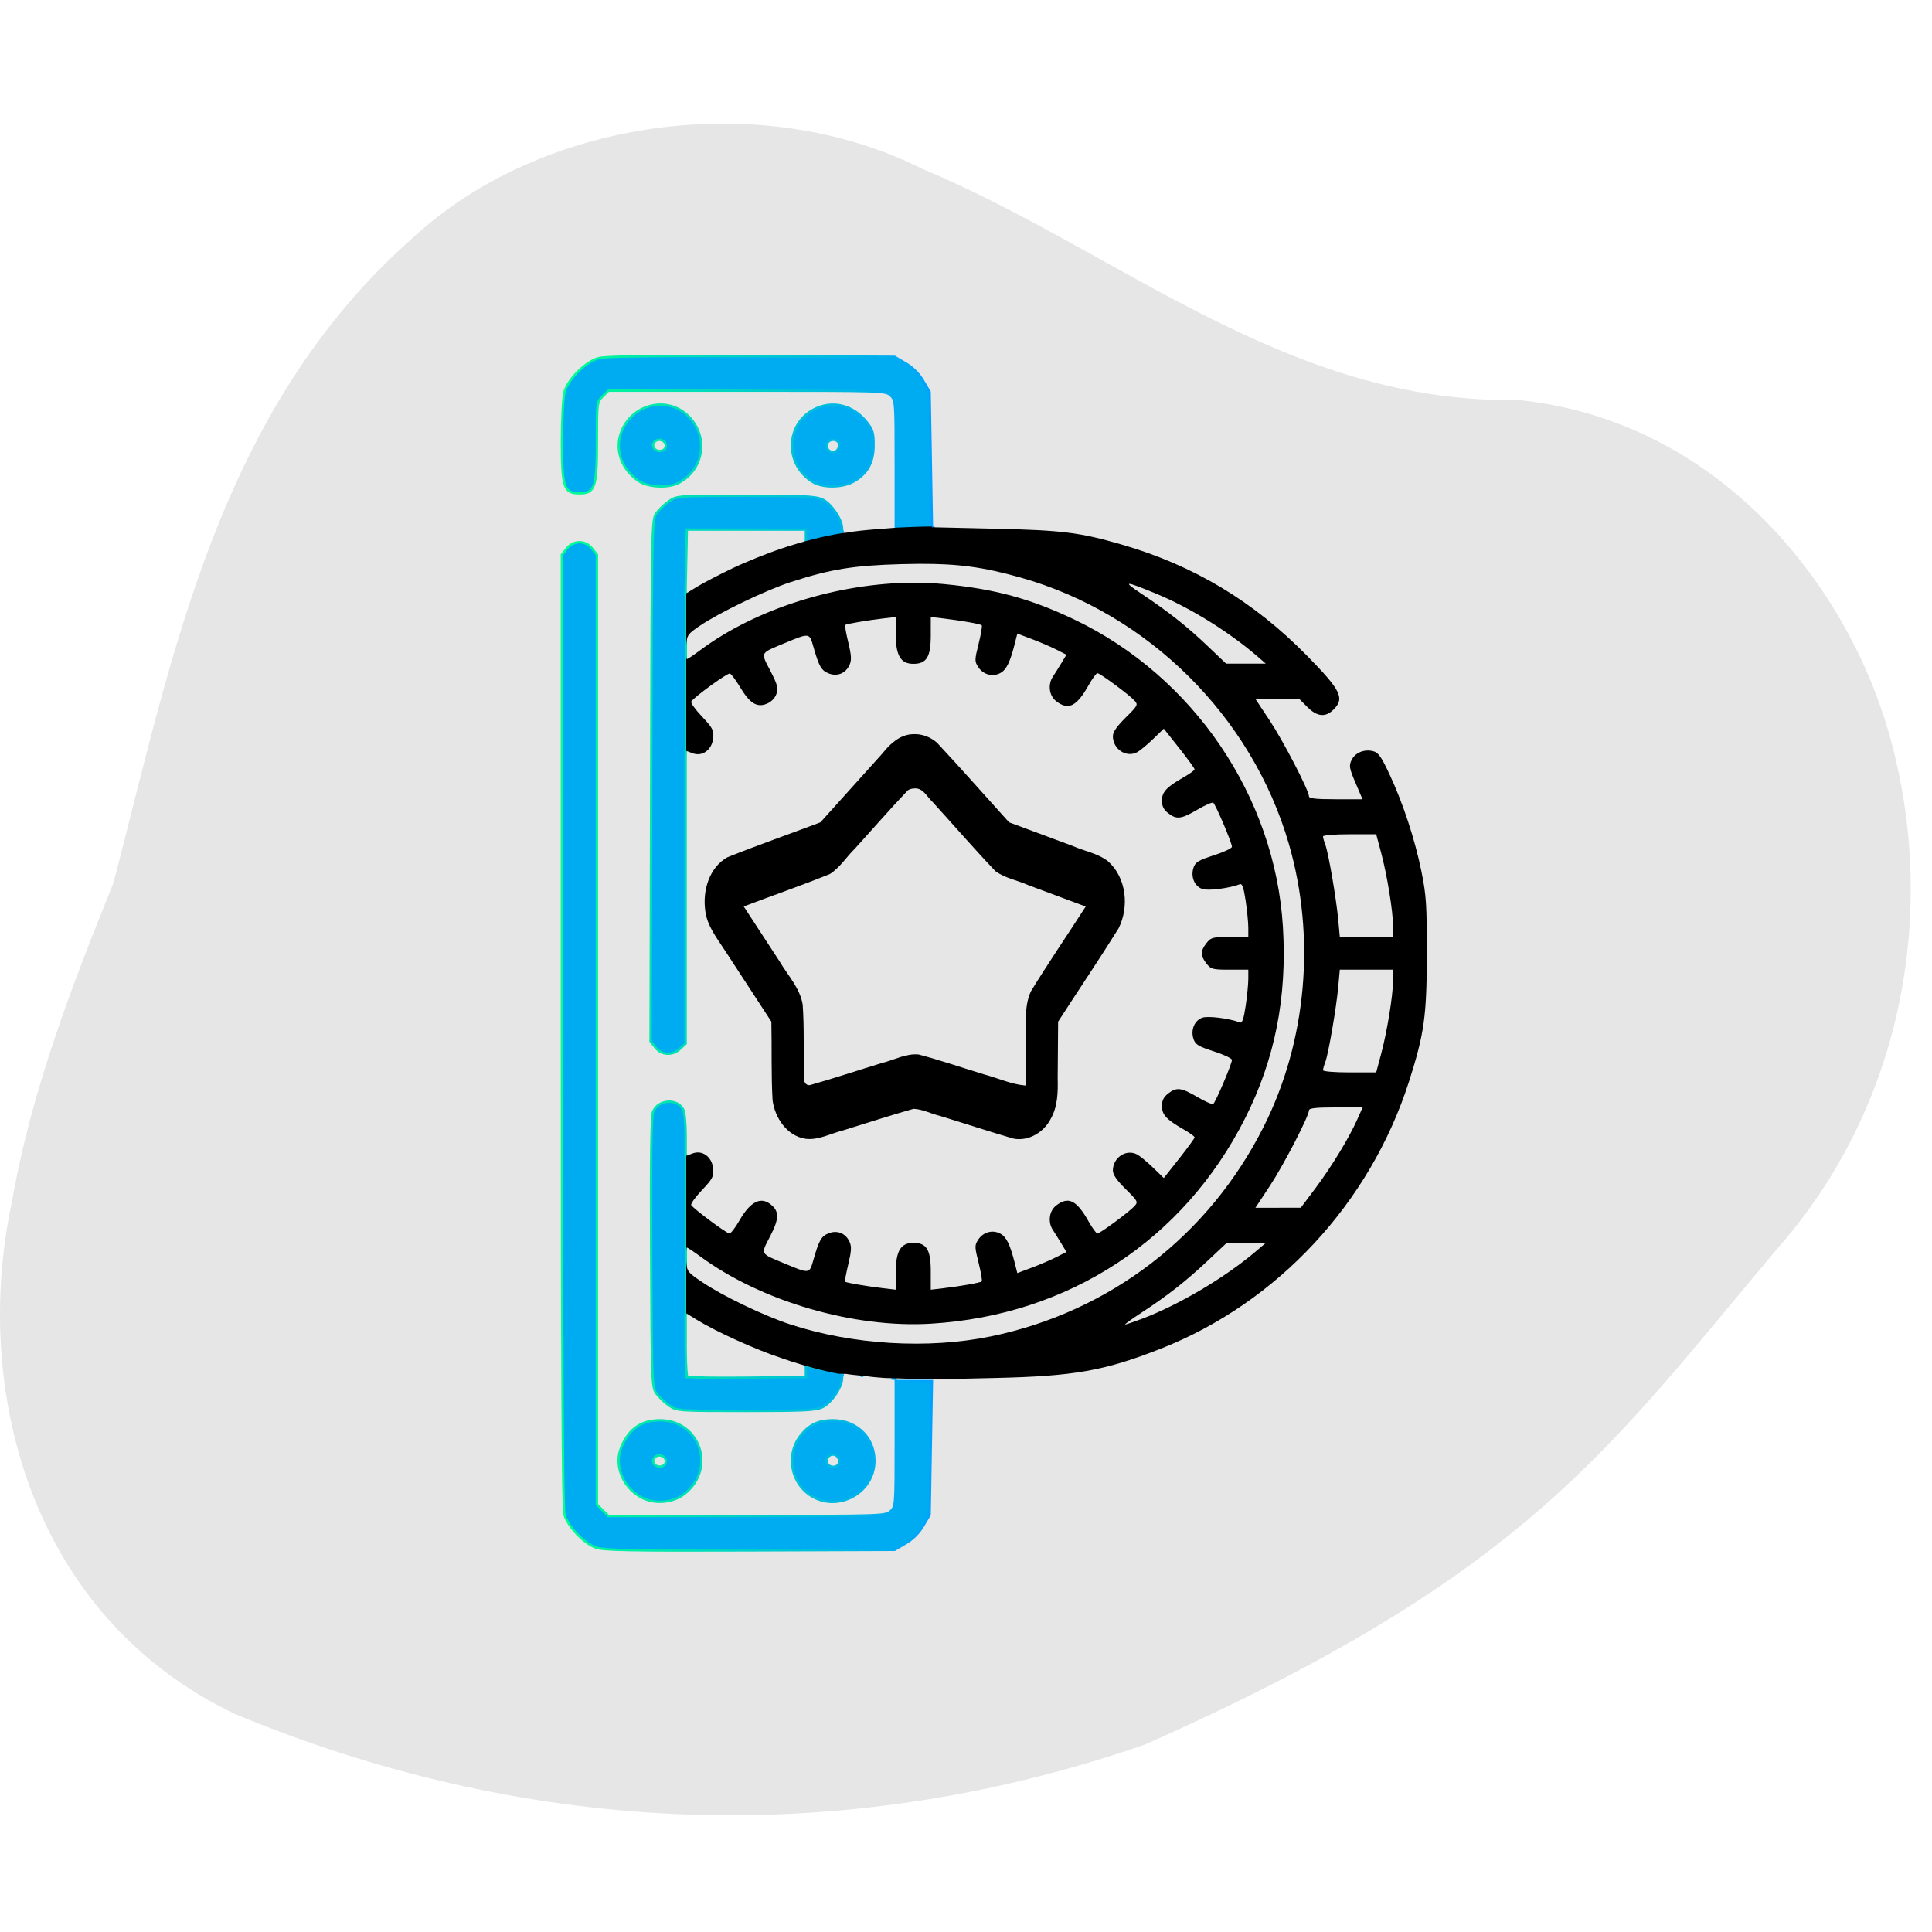
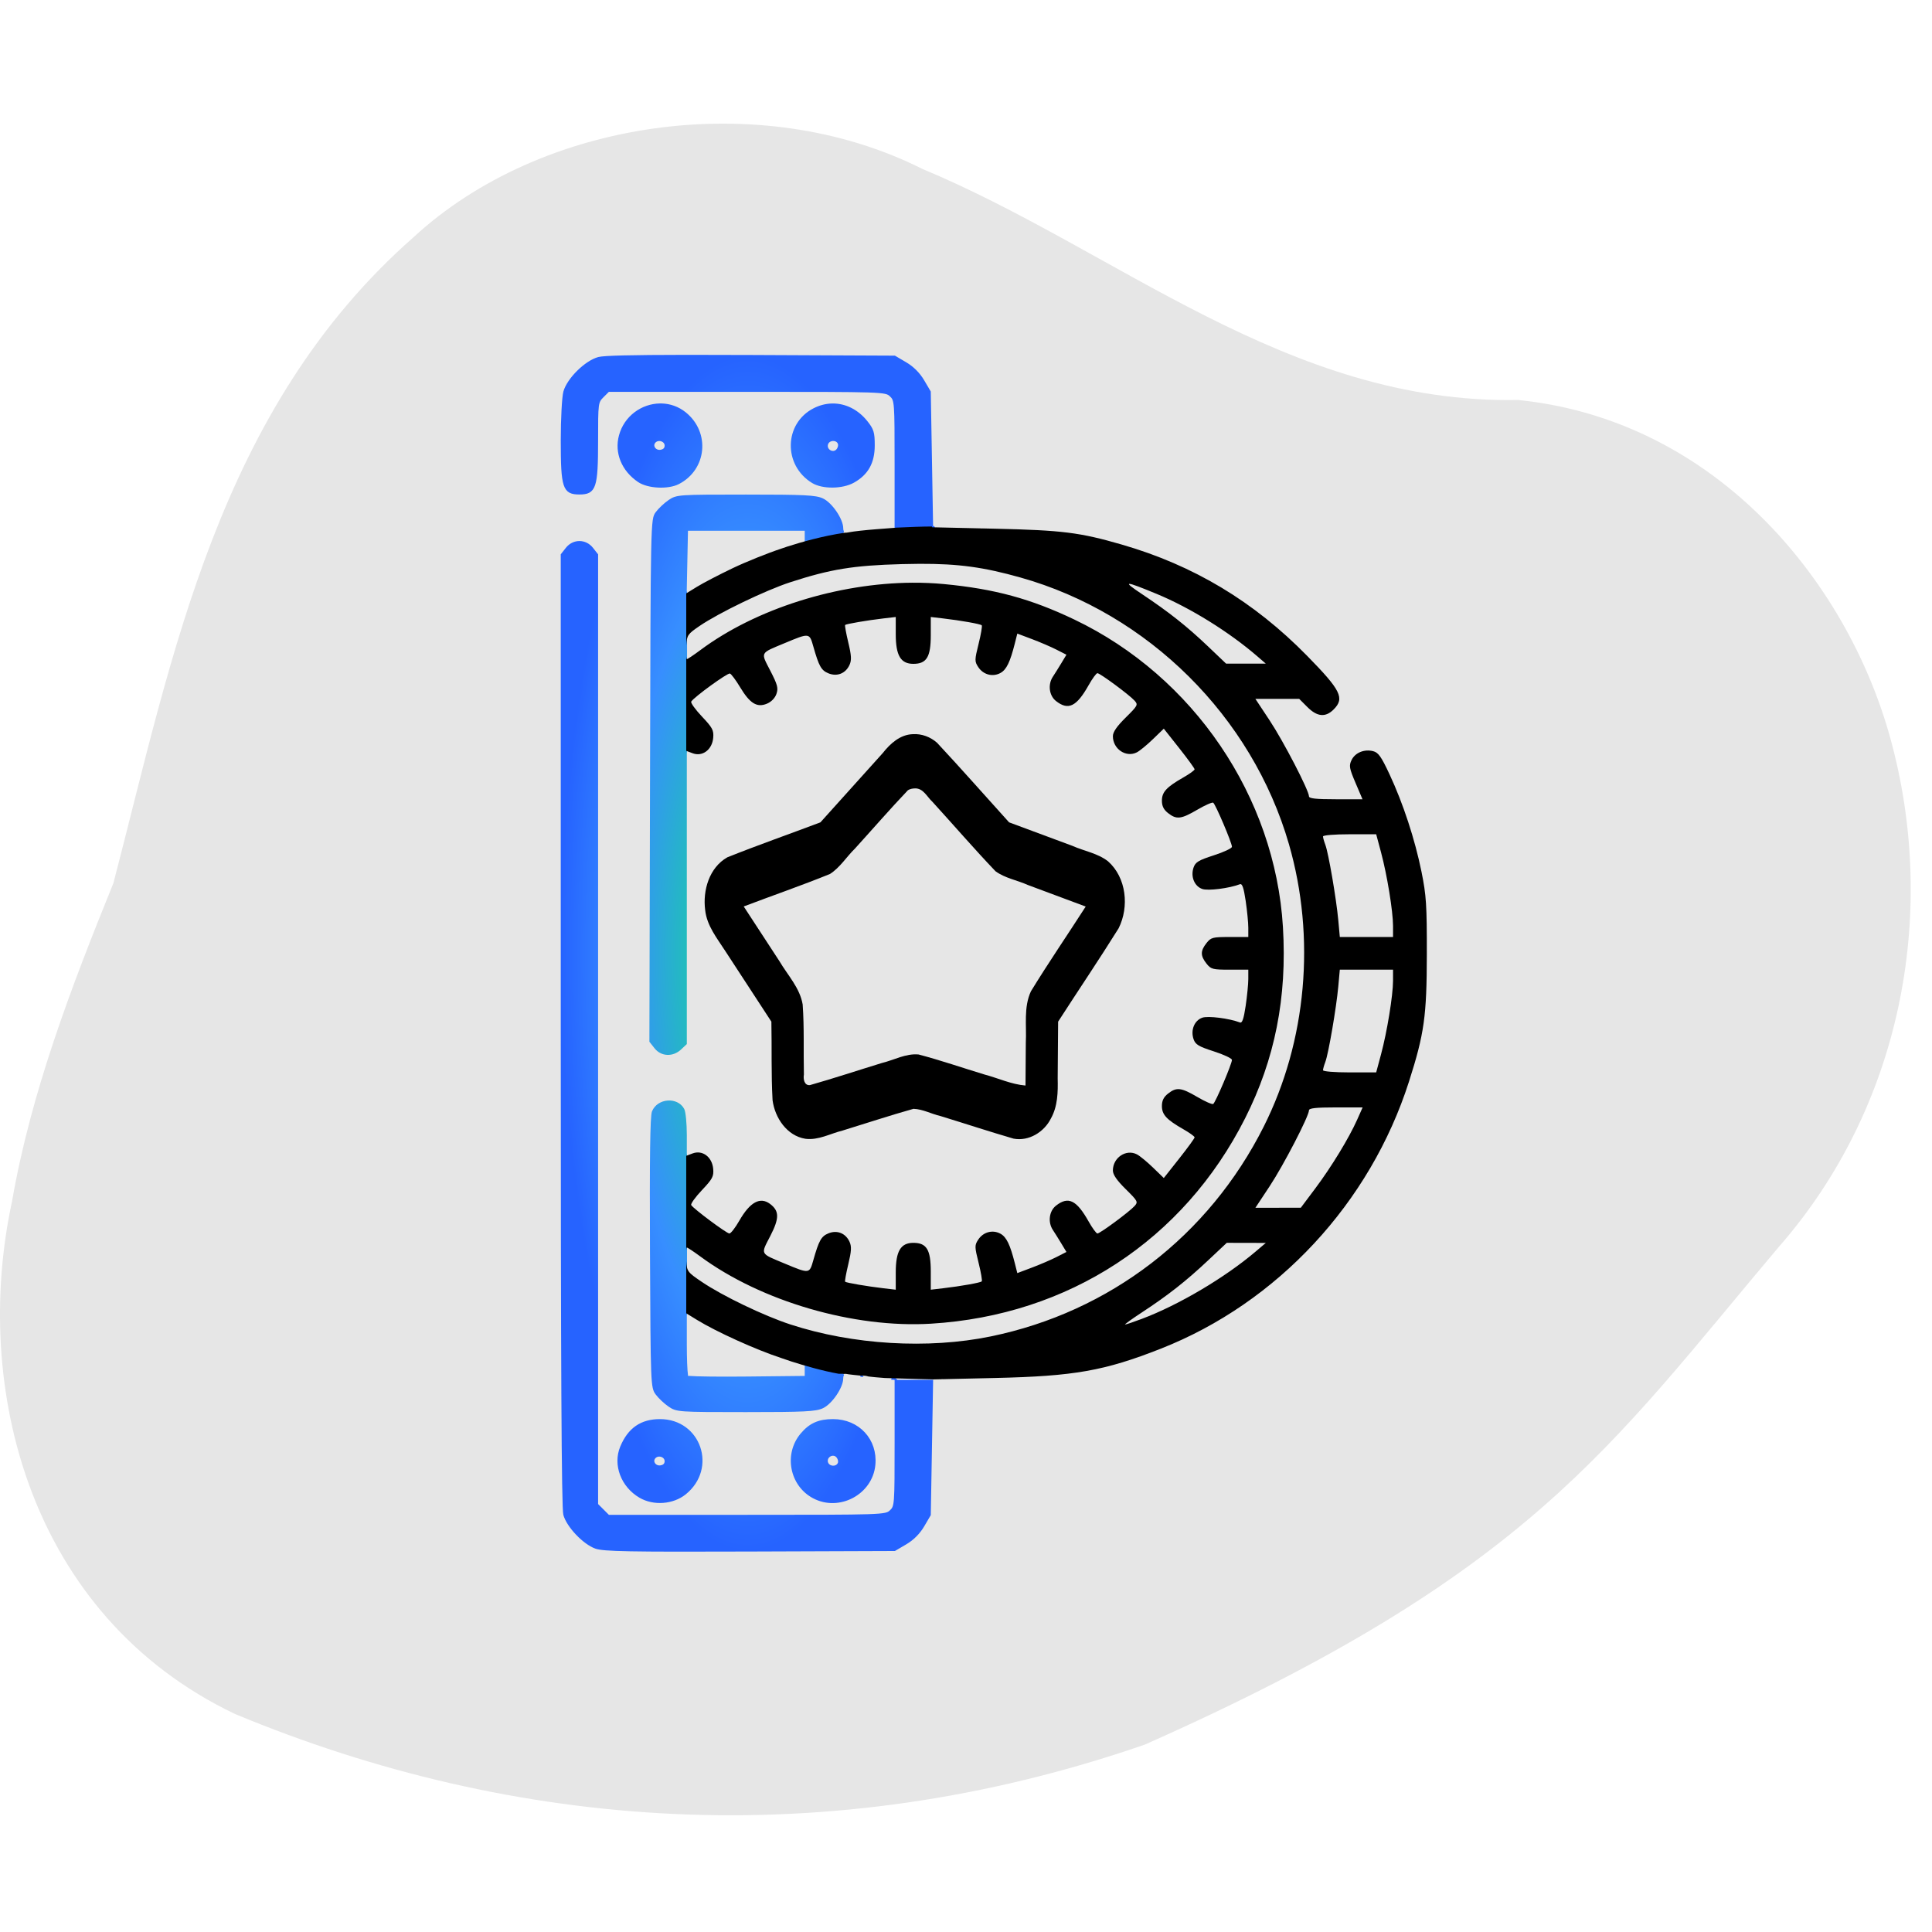
<svg xmlns="http://www.w3.org/2000/svg" xmlns:xlink="http://www.w3.org/1999/xlink" width="250" height="250" viewBox="0 0 250 250" version="1.1" id="svg12629">
  <defs id="defs12626">
-     <linearGradient id="SvgjsLinearGradient4208" x1="0" y1="0" x2="1" y2="0" gradientUnits="objectBoundingBox" spreadMethod="pad">
-       <stop id="SvgjsStop4209" stop-color="#00ff8f" offset="0" />
-       <stop id="SvgjsStop4210" stop-color="#00a1ff" offset="1" />
+     <linearGradient id="linear-gradient" x1="35.41" y1="238.2" x2="196.74" y2="24.2" gradientUnits="userSpaceOnUse">
+       <stop offset="0" stop-color="#8dff97" id="stop2364" />
+       <stop offset=".19" stop-color="#19cfa3" id="stop2366" />
+       <stop offset=".66" stop-color="#378eff" id="stop2368" />
+       <stop offset="1" stop-color="#2663ff" id="stop2370" />
    </linearGradient>
-     <linearGradient id="SvgjsLinearGradient4211">
-       <stop id="SvgjsStop4212" stop-color="#00ff8f" offset="0" />
-       <stop id="SvgjsStop4213" stop-color="#00a1ff" offset="1" />
-     </linearGradient>
-     <linearGradient xlink:href="#SvgjsLinearGradient4208" id="linearGradient7989" x1="48.473" y1="149.407" x2="103.152" y2="149.407" gradientUnits="userSpaceOnUse" gradientTransform="matrix(1.062729,0,0,1.062729,36.37029,-29.0246)" />
+     <radialGradient xlink:href="#linear-gradient" id="radialGradient3338" cx="116.97" cy="129.754" fx="116.97" fy="129.754" r="29.268" gradientTransform="matrix(1,0,0,3.19774,0,-285.1655)" gradientUnits="userSpaceOnUse" />
  </defs>
  <g id="g6123" transform="matrix(0.8273423,0,0,0.8273423,0,16)">
    <path style="fill:#e6e6e6;fill-opacity:1;stroke:none;stroke-width:0.226px;stroke-linecap:butt;stroke-linejoin:miter;stroke-opacity:1" d="M 17.741,118.779 C 26.947,83.473 34.037,44.687 64.711,17.734 84.585,-0.608 118.849,-5.691 144.234,7.069 c 30.54,12.718 57.049,36.817 93.224,36.152 31.428,3.209 52.109,29.192 58.516,54.091 6.939,26.588 1.417,56.483 -17.783,78.393 -26.392,31.254 -38.876,51.107 -99.156,77.826 C 129.347,270.7 80.415,266.893 36.745,248.731 4.577,233.365 -4.42,197.697 1.884,168.55 4.848,151.481 11.148,135.02 17.741,118.779 Z" id="path6228" />
-     <path id="path12762-7" style="fill:#00acf1;fill-opacity:1;stroke:url(#linearGradient7989);stroke-width:0.365" d="m 107.274,36.344 c -8.699,0.009 -12.833,0.115 -13.65,0.335 -2.014,0.542 -4.78,3.274 -5.331,5.267 -0.222,0.803 -0.406,4.224 -0.407,7.601 -0.002,7.383 0.292,8.272 2.736,8.272 2.439,0 2.739,-0.896 2.739,-8.197 0,-5.953 0.017,-6.082 0.896,-6.962 L 95.154,41.764 h 21.674 c 21.308,0 21.688,0.012 22.473,0.744 0.784,0.731 0.8,0.928 0.8,10.718 v 9.964 c 0.003,0.001 0.006,0.002 0.008,0.004 0.006,0.003 0.007,0.003 0.013,0.006 h 5.87 c -0.007,-0.023 -0.012,-0.046 -0.014,-0.07 l -0.218,-0.005 -0.182,-10.59 -0.183,-10.589 -1.014,-1.725 c -0.658,-1.118 -1.62,-2.081 -2.739,-2.739 l -1.725,-1.014 -22.378,-0.102 c -3.96,-0.018 -7.367,-0.026 -10.267,-0.023 z m -4.069,7.601 c -2.74,0.045 -5.415,1.873 -6.22,4.863 -0.718,2.666 0.409,5.405 2.921,7.097 1.461,0.985 4.585,1.136 6.2,0.301 4.255,-2.2 4.798,-7.872 1.044,-10.905 -1.104,-0.892 -2.393,-1.322 -3.679,-1.355 -0.088,-0.002 -0.177,-0.002 -0.265,-0.001 z m 27.054,0.006 c -0.063,1.65e-4 -0.126,0.001 -0.189,0.003 -0.916,0.031 -1.842,0.268 -2.733,0.722 -4.525,2.309 -4.655,8.671 -0.232,11.368 1.56,0.951 4.632,0.923 6.379,-0.059 2.163,-1.215 3.147,-2.989 3.147,-5.671 0,-1.992 -0.139,-2.45 -1.121,-3.678 -1.407,-1.761 -3.302,-2.69 -5.252,-2.685 z m 0.026,5.499 c 0.392,-0.011 0.784,0.173 0.932,0.558 0.121,0.317 -0.015,0.811 -0.302,1.099 -0.705,0.705 -1.925,-0.11 -1.566,-1.046 0.151,-0.394 0.544,-0.6 0.936,-0.611 z m -27.18,0.004 c 0.036,-2.28e-4 0.072,0.001 0.108,0.004 0.478,0.043 0.922,0.389 0.922,0.892 0,0.475 -0.285,0.765 -0.823,0.842 -0.916,0.13 -1.521,-0.84 -0.907,-1.454 0.195,-0.195 0.448,-0.283 0.701,-0.285 z m 13.535,8.742 c -10.551,0 -10.777,0.016 -11.961,0.822 -0.664,0.452 -1.551,1.285 -1.971,1.852 -0.763,1.03 -0.764,1.079 -0.86,41.846 l -0.096,40.815 0.762,0.968 c 0.962,1.223 2.681,1.3 3.88,0.174 l 0.845,-0.794 V 120.97 98.061 l 0.035,0.013 V 73.504 l -0.056,0.034 0.102,-5.024 0.102,-5.024 h 18.623 v 0.86 1.444 c 1.337,-0.418 3.286,-0.979 5.661,-1.633 8.4e-4,-0.005 10e-4,-0.009 0.002,-0.015 0.015,-0.072 0.042,-0.22 0.087,-0.369 -0.057,-0.107 -0.091,-0.25 -0.091,-0.483 0,-1.367 -1.688,-3.855 -3.055,-4.504 -1.071,-0.508 -2.824,-0.595 -12.008,-0.595 z m -26.016,7.267 c -0.729,0 -1.458,0.333 -1.982,0.998 l -0.757,0.962 0.002,74.351 c 0.001,52.262 0.12,74.773 0.398,75.775 0.51,1.836 3.025,4.483 4.895,5.152 1.217,0.435 5.235,0.509 24.1,0.442 l 22.639,-0.081 1.725,-1.014 c 1.118,-0.657 2.081,-1.62 2.739,-2.739 l 1.014,-1.724 0.183,-10.59 0.178,-10.332 h -5.655 l -5.4e-4,-0.34 v 9.977 c 0,9.794 -0.015,9.991 -0.799,10.722 -0.786,0.732 -1.166,0.745 -22.473,0.745 H 95.154 l -0.896,-0.896 -0.896,-0.896 V 141.699 67.423 L 92.605,66.461 C 92.081,65.796 91.352,65.463 90.623,65.463 Z M 140.101,196.323 c 0,0 -0.277,-0.027 -0.48,-0.048 -8.5e-4,0.003 -0.002,0.006 -0.003,0.01 z m -35.663,-43.351 c -0.956,0.072 -1.892,0.608 -2.29,1.569 -0.285,0.688 -0.375,7.226 -0.305,22.034 0.098,20.713 0.112,21.072 0.864,22.086 0.42,0.567 1.307,1.4 1.971,1.852 1.184,0.806 1.41,0.822 11.961,0.822 9.184,0 10.937,-0.087 12.008,-0.595 1.368,-0.649 3.055,-3.136 3.055,-4.503 0,-0.238 0.034,-0.386 0.091,-0.495 -0.049,-0.113 -0.06,-0.244 -0.059,-0.374 -2.063,-0.293 -4.114,-0.627 -5.691,-1.044 v 0.858 0.859 l -9.153,0.097 c -4.307,0.046 -8.004,0.002 -9.075,-0.097 h -0.395 v -0.322 c -0.105,-0.681 -0.182,-2.626 -0.182,-4.848 v -4.865 l 0.032,0.019 v -24.567 l -0.032,0.012 v -3.279 c 0,-1.803 -0.174,-3.604 -0.387,-4.003 -0.48,-0.896 -1.456,-1.289 -2.412,-1.217 z m 30.152,42.838 c 0.033,0.004 0.064,0.007 0.095,0.011 -0.002,-0.003 -0.003,-0.007 -0.005,-0.011 z m -31.37,6.986 c -2.913,0 -4.855,1.343 -6.039,4.177 -1.161,2.78 0.111,6.144 2.947,7.791 2.118,1.23 5.116,1.004 7.012,-0.527 4.88,-3.943 2.311,-11.441 -3.92,-11.441 z m 27.062,0 c -2.208,0 -3.59,0.616 -4.917,2.194 -2.621,3.115 -1.691,7.952 1.893,9.846 3.994,2.11 9.04,-0.588 9.47,-5.064 0.374,-3.894 -2.473,-6.976 -6.445,-6.976 z m 0.039,5.362 c 0.208,0.009 0.416,0.089 0.592,0.265 0.288,0.288 0.424,0.782 0.302,1.099 -0.296,0.771 -1.565,0.735 -1.868,-0.054 -0.269,-0.702 0.35,-1.335 0.974,-1.311 z m -27.218,0.136 c 0.036,-2.2e-4 0.072,7.1e-4 0.108,0.004 0.478,0.043 0.922,0.389 0.922,0.892 0,0.475 -0.285,0.765 -0.823,0.842 -0.916,0.13 -1.521,-0.84 -0.907,-1.454 0.195,-0.195 0.448,-0.283 0.701,-0.285 z" />
+     <path id="path12762-7" style="fill:url(#radialGradient3338);fill-opacity:1.0;stroke:url(#radialGradient3338);stroke-width:0.365" d="m 107.274,36.344 c -8.699,0.009 -12.833,0.115 -13.65,0.335 -2.014,0.542 -4.78,3.274 -5.331,5.267 -0.222,0.803 -0.406,4.224 -0.407,7.601 -0.002,7.383 0.292,8.272 2.736,8.272 2.439,0 2.739,-0.896 2.739,-8.197 0,-5.953 0.017,-6.082 0.896,-6.962 L 95.154,41.764 h 21.674 c 21.308,0 21.688,0.012 22.473,0.744 0.784,0.731 0.8,0.928 0.8,10.718 v 9.964 c 0.003,0.001 0.006,0.002 0.008,0.004 0.006,0.003 0.007,0.003 0.013,0.006 h 5.87 c -0.007,-0.023 -0.012,-0.046 -0.014,-0.07 l -0.218,-0.005 -0.182,-10.59 -0.183,-10.589 -1.014,-1.725 c -0.658,-1.118 -1.62,-2.081 -2.739,-2.739 l -1.725,-1.014 -22.378,-0.102 c -3.96,-0.018 -7.367,-0.026 -10.267,-0.023 z m -4.069,7.601 c -2.74,0.045 -5.415,1.873 -6.22,4.863 -0.718,2.666 0.409,5.405 2.921,7.097 1.461,0.985 4.585,1.136 6.2,0.301 4.255,-2.2 4.798,-7.872 1.044,-10.905 -1.104,-0.892 -2.393,-1.322 -3.679,-1.355 -0.088,-0.002 -0.177,-0.002 -0.265,-0.001 z m 27.054,0.006 c -0.063,1.65e-4 -0.126,0.001 -0.189,0.003 -0.916,0.031 -1.842,0.268 -2.733,0.722 -4.525,2.309 -4.655,8.671 -0.232,11.368 1.56,0.951 4.632,0.923 6.379,-0.059 2.163,-1.215 3.147,-2.989 3.147,-5.671 0,-1.992 -0.139,-2.45 -1.121,-3.678 -1.407,-1.761 -3.302,-2.69 -5.252,-2.685 z m 0.026,5.499 c 0.392,-0.011 0.784,0.173 0.932,0.558 0.121,0.317 -0.015,0.811 -0.302,1.099 -0.705,0.705 -1.925,-0.11 -1.566,-1.046 0.151,-0.394 0.544,-0.6 0.936,-0.611 z m -27.18,0.004 c 0.036,-2.28e-4 0.072,0.001 0.108,0.004 0.478,0.043 0.922,0.389 0.922,0.892 0,0.475 -0.285,0.765 -0.823,0.842 -0.916,0.13 -1.521,-0.84 -0.907,-1.454 0.195,-0.195 0.448,-0.283 0.701,-0.285 z m 13.535,8.742 c -10.551,0 -10.777,0.016 -11.961,0.822 -0.664,0.452 -1.551,1.285 -1.971,1.852 -0.763,1.03 -0.764,1.079 -0.86,41.846 l -0.096,40.815 0.762,0.968 c 0.962,1.223 2.681,1.3 3.88,0.174 l 0.845,-0.794 V 120.97 98.061 l 0.035,0.013 V 73.504 l -0.056,0.034 0.102,-5.024 0.102,-5.024 h 18.623 v 0.86 1.444 c 1.337,-0.418 3.286,-0.979 5.661,-1.633 8.4e-4,-0.005 10e-4,-0.009 0.002,-0.015 0.015,-0.072 0.042,-0.22 0.087,-0.369 -0.057,-0.107 -0.091,-0.25 -0.091,-0.483 0,-1.367 -1.688,-3.855 -3.055,-4.504 -1.071,-0.508 -2.824,-0.595 -12.008,-0.595 z m -26.016,7.267 c -0.729,0 -1.458,0.333 -1.982,0.998 l -0.757,0.962 0.002,74.351 c 0.001,52.262 0.12,74.773 0.398,75.775 0.51,1.836 3.025,4.483 4.895,5.152 1.217,0.435 5.235,0.509 24.1,0.442 l 22.639,-0.081 1.725,-1.014 c 1.118,-0.657 2.081,-1.62 2.739,-2.739 l 1.014,-1.724 0.183,-10.59 0.178,-10.332 h -5.655 l -5.4e-4,-0.34 v 9.977 c 0,9.794 -0.015,9.991 -0.799,10.722 -0.786,0.732 -1.166,0.745 -22.473,0.745 H 95.154 l -0.896,-0.896 -0.896,-0.896 V 141.699 67.423 L 92.605,66.461 C 92.081,65.796 91.352,65.463 90.623,65.463 Z M 140.101,196.323 c 0,0 -0.277,-0.027 -0.48,-0.048 -8.5e-4,0.003 -0.002,0.006 -0.003,0.01 z m -35.663,-43.351 c -0.956,0.072 -1.892,0.608 -2.29,1.569 -0.285,0.688 -0.375,7.226 -0.305,22.034 0.098,20.713 0.112,21.072 0.864,22.086 0.42,0.567 1.307,1.4 1.971,1.852 1.184,0.806 1.41,0.822 11.961,0.822 9.184,0 10.937,-0.087 12.008,-0.595 1.368,-0.649 3.055,-3.136 3.055,-4.503 0,-0.238 0.034,-0.386 0.091,-0.495 -0.049,-0.113 -0.06,-0.244 -0.059,-0.374 -2.063,-0.293 -4.114,-0.627 -5.691,-1.044 v 0.858 0.859 l -9.153,0.097 c -4.307,0.046 -8.004,0.002 -9.075,-0.097 h -0.395 v -0.322 c -0.105,-0.681 -0.182,-2.626 -0.182,-4.848 v -4.865 l 0.032,0.019 v -24.567 l -0.032,0.012 v -3.279 c 0,-1.803 -0.174,-3.604 -0.387,-4.003 -0.48,-0.896 -1.456,-1.289 -2.412,-1.217 z m 30.152,42.838 c 0.033,0.004 0.064,0.007 0.095,0.011 -0.002,-0.003 -0.003,-0.007 -0.005,-0.011 z m -31.37,6.986 c -2.913,0 -4.855,1.343 -6.039,4.177 -1.161,2.78 0.111,6.144 2.947,7.791 2.118,1.23 5.116,1.004 7.012,-0.527 4.88,-3.943 2.311,-11.441 -3.92,-11.441 z m 27.062,0 c -2.208,0 -3.59,0.616 -4.917,2.194 -2.621,3.115 -1.691,7.952 1.893,9.846 3.994,2.11 9.04,-0.588 9.47,-5.064 0.374,-3.894 -2.473,-6.976 -6.445,-6.976 z m 0.039,5.362 c 0.208,0.009 0.416,0.089 0.592,0.265 0.288,0.288 0.424,0.782 0.302,1.099 -0.296,0.771 -1.565,0.735 -1.868,-0.054 -0.269,-0.702 0.35,-1.335 0.974,-1.311 z m -27.218,0.136 c 0.036,-2.2e-4 0.072,7.1e-4 0.108,0.004 0.478,0.043 0.922,0.389 0.922,0.892 0,0.475 -0.285,0.765 -0.823,0.842 -0.916,0.13 -1.521,-0.84 -0.907,-1.454 0.195,-0.195 0.448,-0.283 0.701,-0.285 z" />
    <path id="path12762" style="fill:#000000;stroke-width:0.365" d="m 145.758,63.008 c -0.795,0.006 -1.632,0.021 -2.517,0.051 -1.161,0.04 -2.207,0.085 -3.14,0.131 v 0.01 l -3.047,0.234 c -1.676,0.129 -3.565,0.338 -4.199,0.465 -0.335,0.067 -0.549,0.088 -0.719,0.083 -3.416,0.496 -6.819,1.467 -9.01,2.17 -0.31,0.104 -0.528,0.184 -0.909,0.309 -2.104,0.688 -5.543,2.072 -7.641,3.075 -2.099,1.003 -4.614,2.314 -5.588,2.913 l -1.657,1.02 v 8.134 c 0.101,-1.601 0.239,-1.781 2.098,-3.048 3.012,-2.053 10.328,-5.579 14.176,-6.831 6.293,-2.047 9.87,-2.629 17.431,-2.833 0.98,-0.026 1.902,-0.042 2.78,-0.046 6.144,-0.026 10.077,0.537 15.768,2.135 19.988,5.614 36.247,21.757 42.011,41.712 4.22,14.61 2.774,30.811 -3.941,44.169 -8.589,17.086 -24.08,28.993 -42.704,32.822 -9.815,2.018 -21.576,1.314 -31.337,-1.875 -4.118,-1.346 -10.581,-4.45 -13.819,-6.637 -2.241,-1.513 -2.362,-1.651 -2.463,-3.264 v 8.158 l 1.668,1.026 c 3.054,1.879 9.25,4.682 13.219,5.981 0.654,0.214 1.109,0.372 1.561,0.531 1.931,0.616 4.841,1.47 7.408,1.924 h 0.739 v 0.052 c 0.149,-0.069 0.384,-0.054 0.788,0.027 0.262,0.052 1.276,0.139 1.975,0.217 0.441,-0.03 0.815,0.017 1.13,0.124 0.45,0.043 0.638,0.083 1.095,0.12 l 1.481,0.12 c 1.007,0.038 2.609,0.09 5.335,0.161 0.914,0.024 1.62,0.041 2.237,0.055 l 1.317,-0.029 -0.002,-0.015 c 0,0 0.149,0.007 0.209,0.01 l 8.131,-0.185 c 12.404,-0.282 17.115,-1.114 25.925,-4.581 18.263,-7.186 32.753,-22.784 38.829,-41.796 2.386,-7.467 2.772,-10.219 2.786,-19.857 0.011,-7.746 -0.086,-9.248 -0.833,-12.936 -1.024,-5.057 -2.871,-10.689 -4.996,-15.236 -1.305,-2.792 -1.756,-3.428 -2.578,-3.634 -1.393,-0.35 -2.815,0.243 -3.371,1.403 -0.419,0.874 -0.35,1.269 0.622,3.552 l 1.093,2.569 h -4.183 c -3.101,0 -4.184,-0.118 -4.186,-0.456 -0.006,-0.921 -3.978,-8.587 -6.148,-11.867 l -2.234,-3.378 h 3.426 3.426 l 1.277,1.277 c 1.534,1.534 2.833,1.655 4.107,0.382 1.758,-1.758 1.149,-2.993 -4.132,-8.379 -8.36,-8.526 -17.756,-14.165 -29.033,-17.423 -6.55,-1.893 -9.27,-2.232 -19.798,-2.472 l -2.088,-0.048 -0.002,0.017 c 0,0 -0.075,-0.008 -0.209,-0.022 l -7.56,-0.172 z m -3.045,8.791 c -11.694,0.071 -24.45,4.045 -33.178,10.542 -1.046,0.778 -1.999,1.415 -2.119,1.415 -0.042,0 -0.063,-0.212 -0.085,-0.398 v 14.738 l 0.994,0.375 c 1.548,0.584 3.066,-0.557 3.225,-2.426 0.1,-1.171 -0.113,-1.571 -1.768,-3.321 -1.035,-1.094 -1.786,-2.144 -1.67,-2.333 0.44,-0.712 5.678,-4.512 6.049,-4.388 0.213,0.071 0.93,1.031 1.592,2.134 1.53,2.548 2.636,3.231 4.19,2.587 0.687,-0.284 1.265,-0.876 1.491,-1.525 0.318,-0.912 0.183,-1.423 -0.959,-3.643 -1.52,-2.956 -1.671,-2.67 2.28,-4.32 3.847,-1.606 3.843,-1.606 4.444,0.512 0.884,3.115 1.242,3.757 2.359,4.219 1.359,0.563 2.699,0.033 3.31,-1.309 0.339,-0.745 0.3,-1.464 -0.195,-3.527 -0.342,-1.426 -0.563,-2.651 -0.491,-2.723 0.164,-0.164 3.469,-0.728 6.001,-1.024 l 1.917,-0.224 v 2.702 c 0,3.328 0.772,4.626 2.751,4.626 2.074,0 2.726,-1.068 2.726,-4.463 v -2.865 l 1.917,0.224 c 2.829,0.331 5.844,0.867 6.054,1.077 0.101,0.101 -0.119,1.401 -0.489,2.888 -0.634,2.547 -0.637,2.759 -0.056,3.646 0.789,1.204 2.277,1.592 3.491,0.911 0.924,-0.519 1.493,-1.693 2.228,-4.606 l 0.39,-1.544 2.294,0.864 c 1.262,0.475 2.991,1.219 3.842,1.653 l 1.546,0.789 -0.815,1.352 c -0.448,0.744 -1.032,1.676 -1.297,2.072 -0.82,1.225 -0.601,2.967 0.48,3.818 1.922,1.512 3.217,0.882 5.106,-2.481 0.579,-1.03 1.197,-1.874 1.373,-1.874 0.406,-5.3e-4 4.981,3.38 5.802,4.288 0.588,0.649 0.522,0.776 -1.383,2.657 -1.389,1.372 -2.001,2.261 -2.001,2.911 0,2.004 2.058,3.39 3.75,2.525 0.448,-0.229 1.579,-1.156 2.514,-2.06 l 1.699,-1.644 2.409,3.046 c 1.325,1.675 2.409,3.167 2.409,3.314 0,0.147 -0.781,0.713 -1.735,1.257 -2.653,1.513 -3.378,2.294 -3.378,3.643 0,0.848 0.275,1.404 0.962,1.945 1.323,1.041 2.04,0.959 4.572,-0.526 1.204,-0.705 2.323,-1.199 2.489,-1.097 0.355,0.219 2.931,6.277 2.931,6.893 0,0.233 -1.273,0.832 -2.83,1.333 -2.387,0.767 -2.884,1.067 -3.174,1.914 -0.484,1.412 0.127,2.919 1.36,3.352 0.904,0.318 4.214,-0.099 5.892,-0.743 0.356,-0.137 0.593,0.547 0.897,2.588 0.227,1.526 0.413,3.425 0.413,4.22 v 1.446 h -2.895 c -2.692,0 -2.948,0.067 -3.651,0.962 -0.955,1.214 -0.955,1.974 0,3.188 0.704,0.895 0.959,0.962 3.651,0.962 h 2.895 v 1.446 c 0,0.795 -0.186,2.694 -0.413,4.22 -0.304,2.041 -0.54,2.726 -0.897,2.589 -1.677,-0.644 -4.987,-1.061 -5.892,-0.743 -1.233,0.434 -1.844,1.94 -1.36,3.352 0.29,0.847 0.787,1.146 3.174,1.914 1.556,0.5 2.83,1.1 2.83,1.333 0,0.616 -2.576,6.673 -2.931,6.892 -0.165,0.102 -1.285,-0.391 -2.489,-1.097 -2.532,-1.484 -3.249,-1.567 -4.572,-0.526 -0.687,0.54 -0.962,1.096 -0.962,1.945 0,1.349 0.725,2.131 3.378,3.644 0.954,0.544 1.735,1.11 1.735,1.257 0,0.148 -1.084,1.638 -2.409,3.313 l -2.409,3.046 -1.699,-1.644 c -0.935,-0.904 -2.066,-1.831 -2.514,-2.06 -1.692,-0.865 -3.75,0.521 -3.75,2.525 0,0.65 0.612,1.54 2.001,2.911 1.905,1.882 1.971,2.008 1.383,2.657 -0.822,0.908 -5.396,4.288 -5.802,4.288 -0.176,-1.8e-4 -0.794,-0.844 -1.373,-1.874 -1.889,-3.363 -3.184,-3.993 -5.106,-2.481 -1.081,0.851 -1.3,2.592 -0.48,3.818 0.265,0.396 0.849,1.329 1.297,2.072 l 0.815,1.352 -1.546,0.79 c -0.851,0.434 -2.58,1.178 -3.842,1.653 l -2.294,0.864 -0.39,-1.544 c -0.736,-2.913 -1.304,-4.087 -2.228,-4.606 -1.214,-0.681 -2.702,-0.293 -3.491,0.911 -0.581,0.887 -0.578,1.098 0.056,3.645 0.37,1.487 0.591,2.787 0.489,2.888 -0.21,0.21 -3.226,0.747 -6.054,1.078 l -1.917,0.224 v -2.865 c 0,-3.395 -0.652,-4.464 -2.726,-4.464 -1.979,0 -2.751,1.298 -2.751,4.627 v 2.702 l -1.917,-0.224 c -2.532,-0.296 -5.836,-0.86 -6.001,-1.025 -0.072,-0.072 0.149,-1.297 0.491,-2.723 0.495,-2.063 0.535,-2.783 0.195,-3.527 -0.612,-1.342 -1.952,-1.872 -3.31,-1.309 -1.116,0.462 -1.475,1.104 -2.359,4.219 -0.601,2.117 -0.597,2.117 -4.444,0.511 -3.952,-1.65 -3.801,-1.362 -2.274,-4.33 1.423,-2.766 1.417,-3.9 -0.023,-4.995 -1.553,-1.18 -3.153,-0.314 -4.826,2.609 -0.631,1.103 -1.329,2.005 -1.552,2.005 -0.427,0 -5.607,-3.856 -5.97,-4.444 -0.117,-0.189 0.635,-1.238 1.67,-2.333 1.655,-1.75 1.868,-2.15 1.768,-3.321 -0.159,-1.869 -1.677,-3.011 -3.225,-2.426 l -0.994,0.375 v 14.733 c 0.023,-0.184 0.043,-0.394 0.085,-0.394 0.119,0 1.073,0.63 2.119,1.401 9.538,7.028 24.012,11.246 36.083,10.513 21.506,-1.306 39.5,-13.07 49.117,-32.111 4.674,-9.255 6.584,-18.905 5.923,-29.92 -1.224,-20.383 -13.98,-39.19 -32.622,-48.098 -6.808,-3.253 -12.482,-4.797 -20.389,-5.548 -1.612,-0.153 -3.261,-0.223 -4.932,-0.212 z m 33.945,0.183 c 0.334,-0.008 1.701,0.513 4.231,1.559 5.264,2.177 11.354,5.956 15.809,9.81 l 1.278,1.106 h -3.104 -3.104 l -2.857,-2.723 c -3.265,-3.112 -6.096,-5.353 -10.284,-8.141 -1.604,-1.068 -2.304,-1.604 -1.97,-1.611 z m 34.424,39.161 h 4.159 l 0.759,2.83 c 0.948,3.535 1.874,9.214 1.876,11.502 h 5.3e-4 l 5.3e-4,1.735 h -4.162 -4.162 l -0.242,-2.647 c -0.304,-3.326 -1.534,-10.489 -2.021,-11.77 -0.202,-0.531 -0.367,-1.12 -0.367,-1.308 0,-0.192 1.823,-0.341 4.159,-0.341 z m -1.53,21.179 h 4.162 4.163 l -0.001,1.735 c -0.002,2.288 -0.928,7.967 -1.875,11.502 l -0.76,2.83 h -4.159 c -2.336,0 -4.159,-0.15 -4.159,-0.342 0,-0.188 0.166,-0.776 0.368,-1.307 0.487,-1.281 1.717,-8.444 2.021,-11.77 z m -0.625,21.543 v 5.3e-4 h 4.194 l -0.854,1.917 c -1.283,2.881 -4.034,7.395 -6.56,10.764 v 0.001 l -2.253,3.005 -3.553,0.007 -3.554,0.007 2.234,-3.378 c 2.17,-3.281 6.141,-10.946 6.148,-11.867 0.002,-0.338 1.088,-0.457 4.198,-0.457 z m -17.056,21.179 3.053,0.007 3.053,0.007 -1.604,1.362 c -4.796,4.074 -12.022,8.349 -17.768,10.511 v -5.3e-4 c -1.304,0.491 -2.491,0.893 -2.637,0.893 -0.146,0 1.051,-0.863 2.66,-1.917 4.042,-2.649 6.894,-4.891 10.32,-8.114 z" />
    <path id="path897" style="fill:#000000;fill-opacity:1;stroke-width:2.179" d="m 142.778,95.488 c -1.986,0.053 -3.557,1.485 -4.717,2.963 -3.248,3.61 -6.498,7.216 -9.744,10.828 -4.846,1.834 -9.746,3.542 -14.555,5.467 -2.84,1.606 -3.875,5.189 -3.469,8.266 0.266,2.449 1.863,4.402 3.148,6.399 2.402,3.68 4.804,7.36 7.206,11.04 0.085,4.097 -0.047,8.204 0.186,12.295 0.363,2.743 2.239,5.558 5.126,6.023 2.027,0.268 3.885,-0.806 5.799,-1.279 3.703,-1.136 7.393,-2.361 11.116,-3.405 1.471,0.054 2.793,0.8 4.209,1.127 3.818,1.168 7.612,2.422 11.444,3.537 2.386,0.452 4.78,-1.032 5.834,-3.143 1.076,-1.91 1.117,-4.152 1.065,-6.283 0.023,-2.957 0.044,-5.914 0.068,-8.871 3.143,-4.877 6.397,-9.686 9.466,-14.607 1.675,-3.352 1.224,-7.917 -1.66,-10.473 -1.64,-1.277 -3.71,-1.584 -5.572,-2.416 -3.302,-1.226 -6.602,-2.453 -9.904,-3.678 -3.753,-4.15 -7.451,-8.357 -11.267,-12.447 -1.024,-0.911 -2.403,-1.433 -3.778,-1.344 z m 0.312,8.482 c 1.322,-0.052 1.903,1.334 2.746,2.098 3.299,3.614 6.49,7.322 9.867,10.861 1.501,1.095 3.392,1.395 5.062,2.149 3.014,1.123 6.029,2.248 9.043,3.371 -2.84,4.427 -5.821,8.766 -8.565,13.251 -1.172,2.521 -0.659,5.368 -0.802,8.052 -0.016,2.23 -0.033,4.461 -0.048,6.691 -2.23,-0.185 -4.275,-1.158 -6.417,-1.725 -3.437,-1.042 -6.83,-2.218 -10.305,-3.132 -2.004,-0.19 -3.87,0.884 -5.731,1.329 -3.759,1.15 -7.499,2.396 -11.277,3.466 -0.889,0.07 -1.049,-0.984 -0.93,-1.652 -0.083,-3.654 0.069,-7.319 -0.192,-10.965 -0.439,-2.598 -2.34,-4.57 -3.633,-6.768 -1.862,-2.853 -3.725,-5.706 -5.587,-8.56 4.489,-1.708 9.04,-3.272 13.486,-5.08 1.593,-1.019 2.59,-2.689 3.925,-3.991 2.757,-3.034 5.449,-6.143 8.269,-9.108 0.324,-0.208 0.71,-0.277 1.09,-0.285 z" />
  </g>
</svg>
